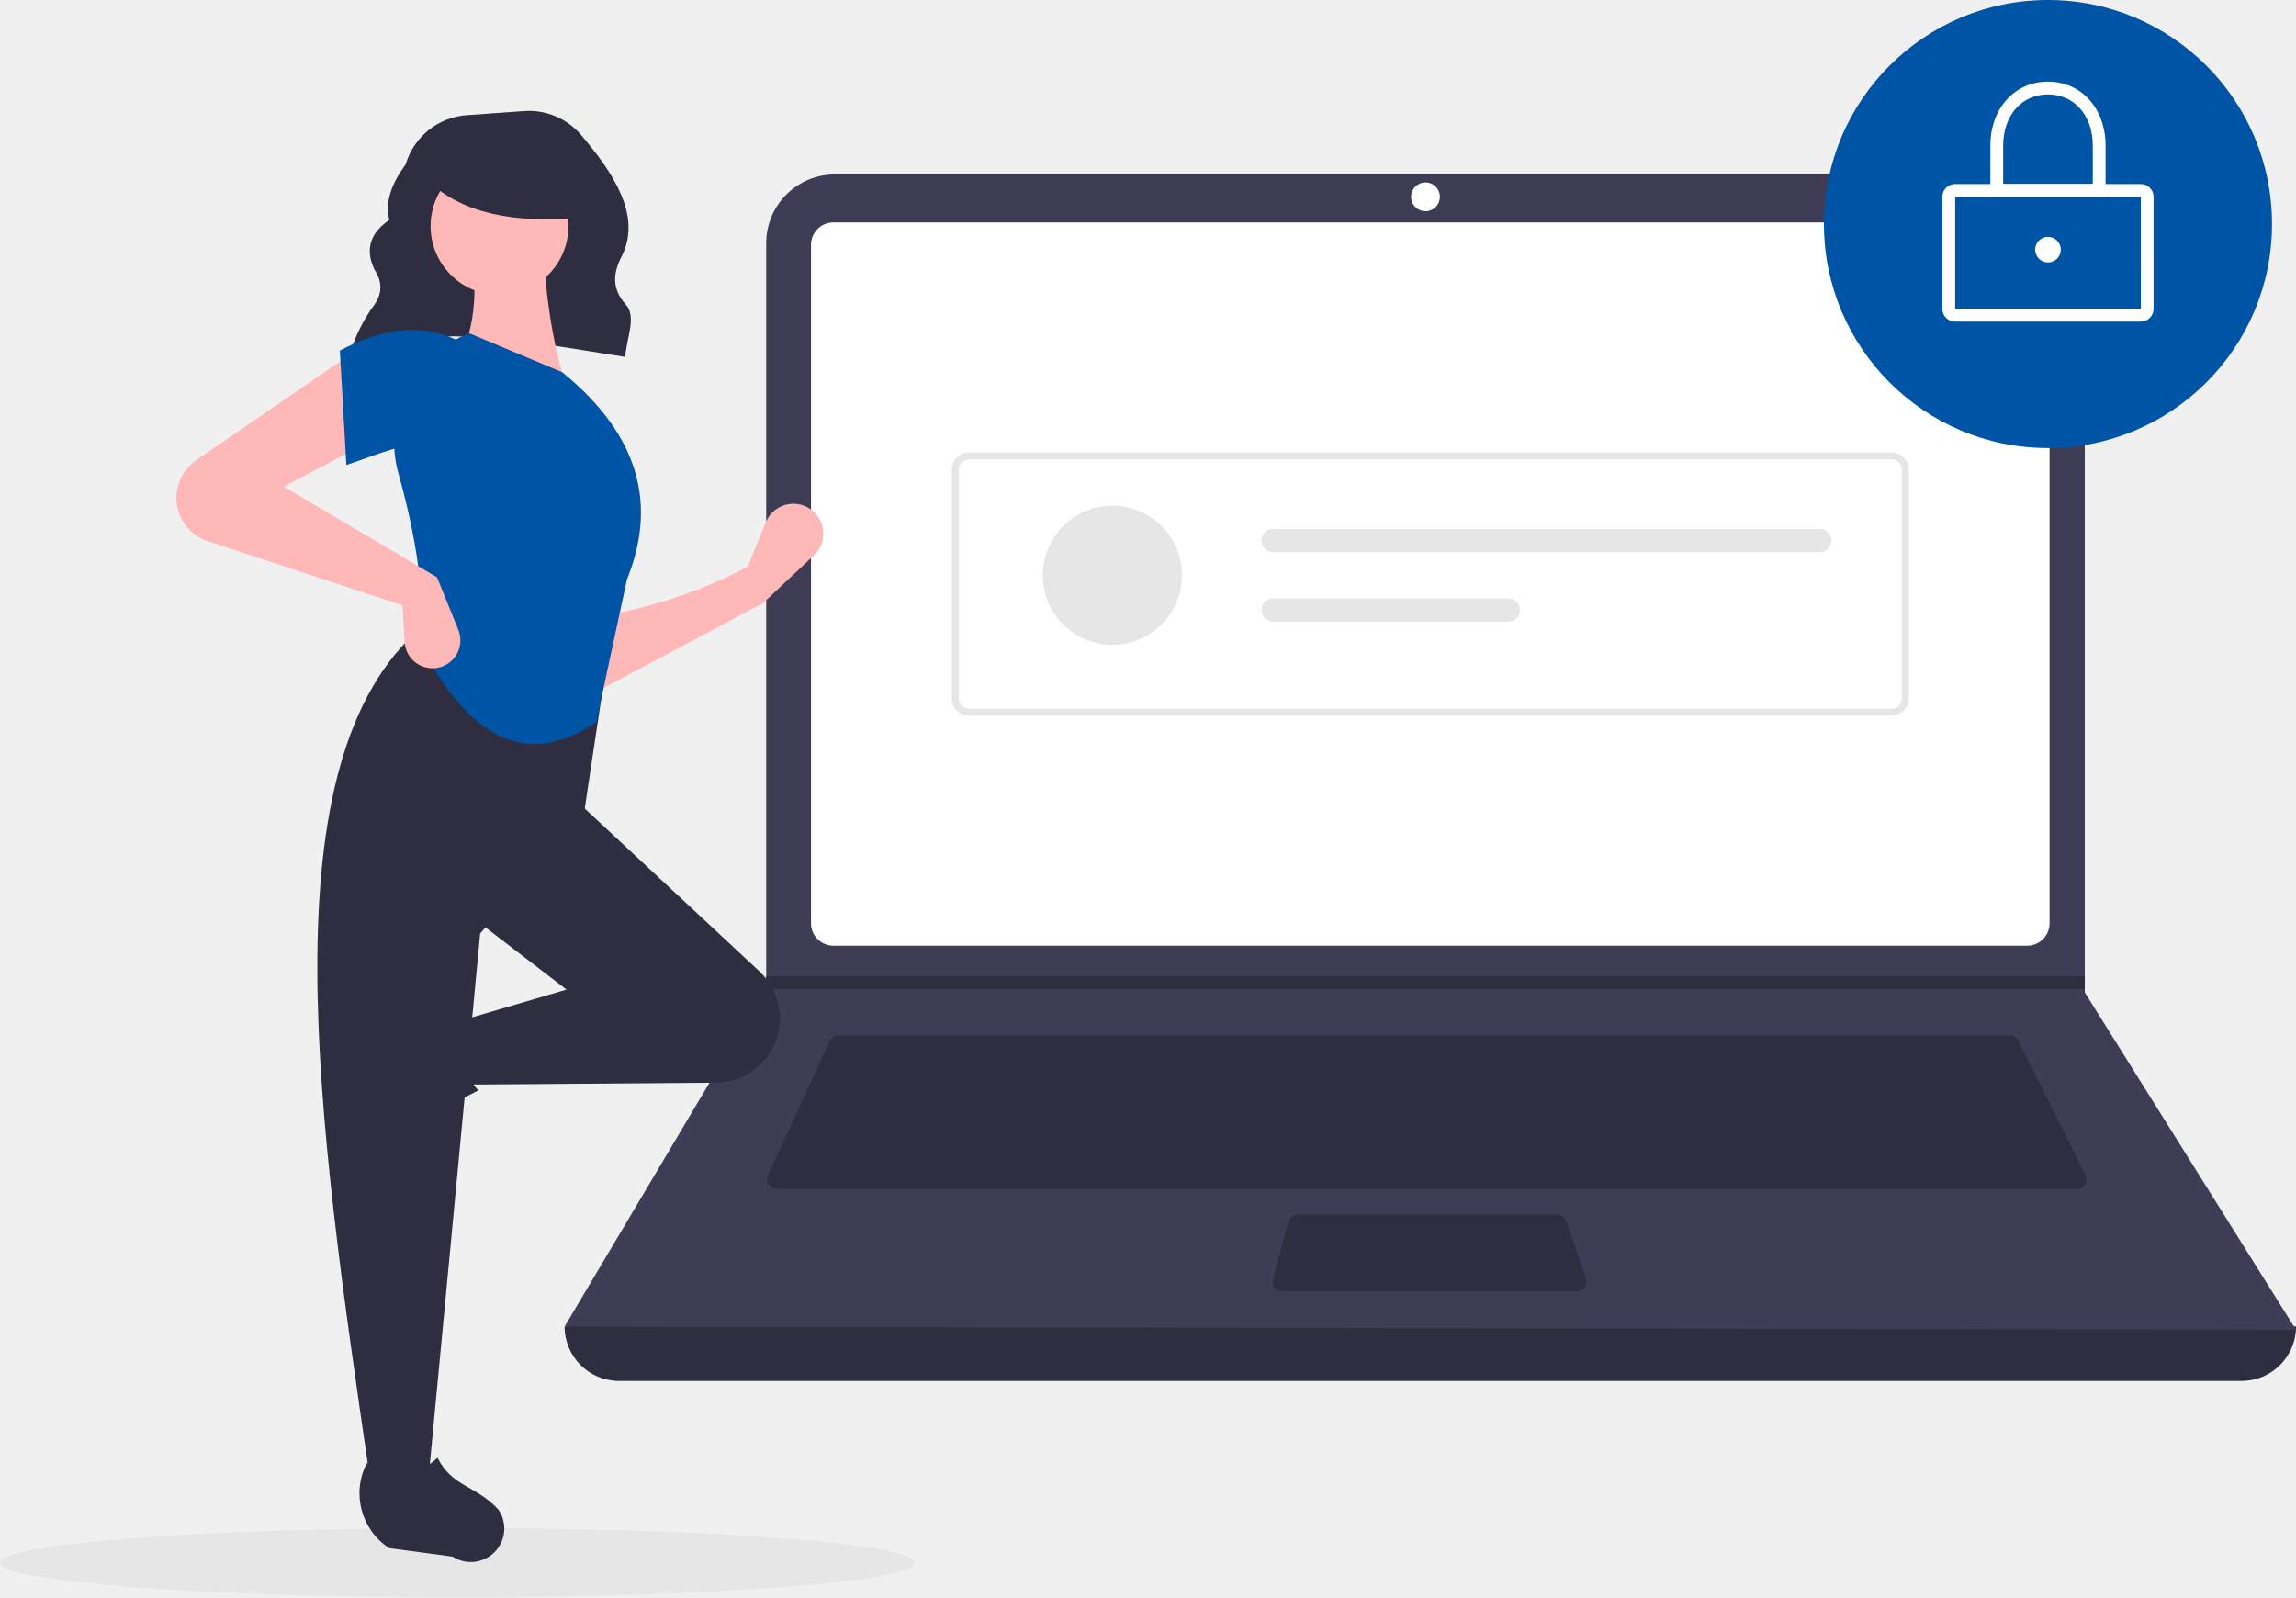
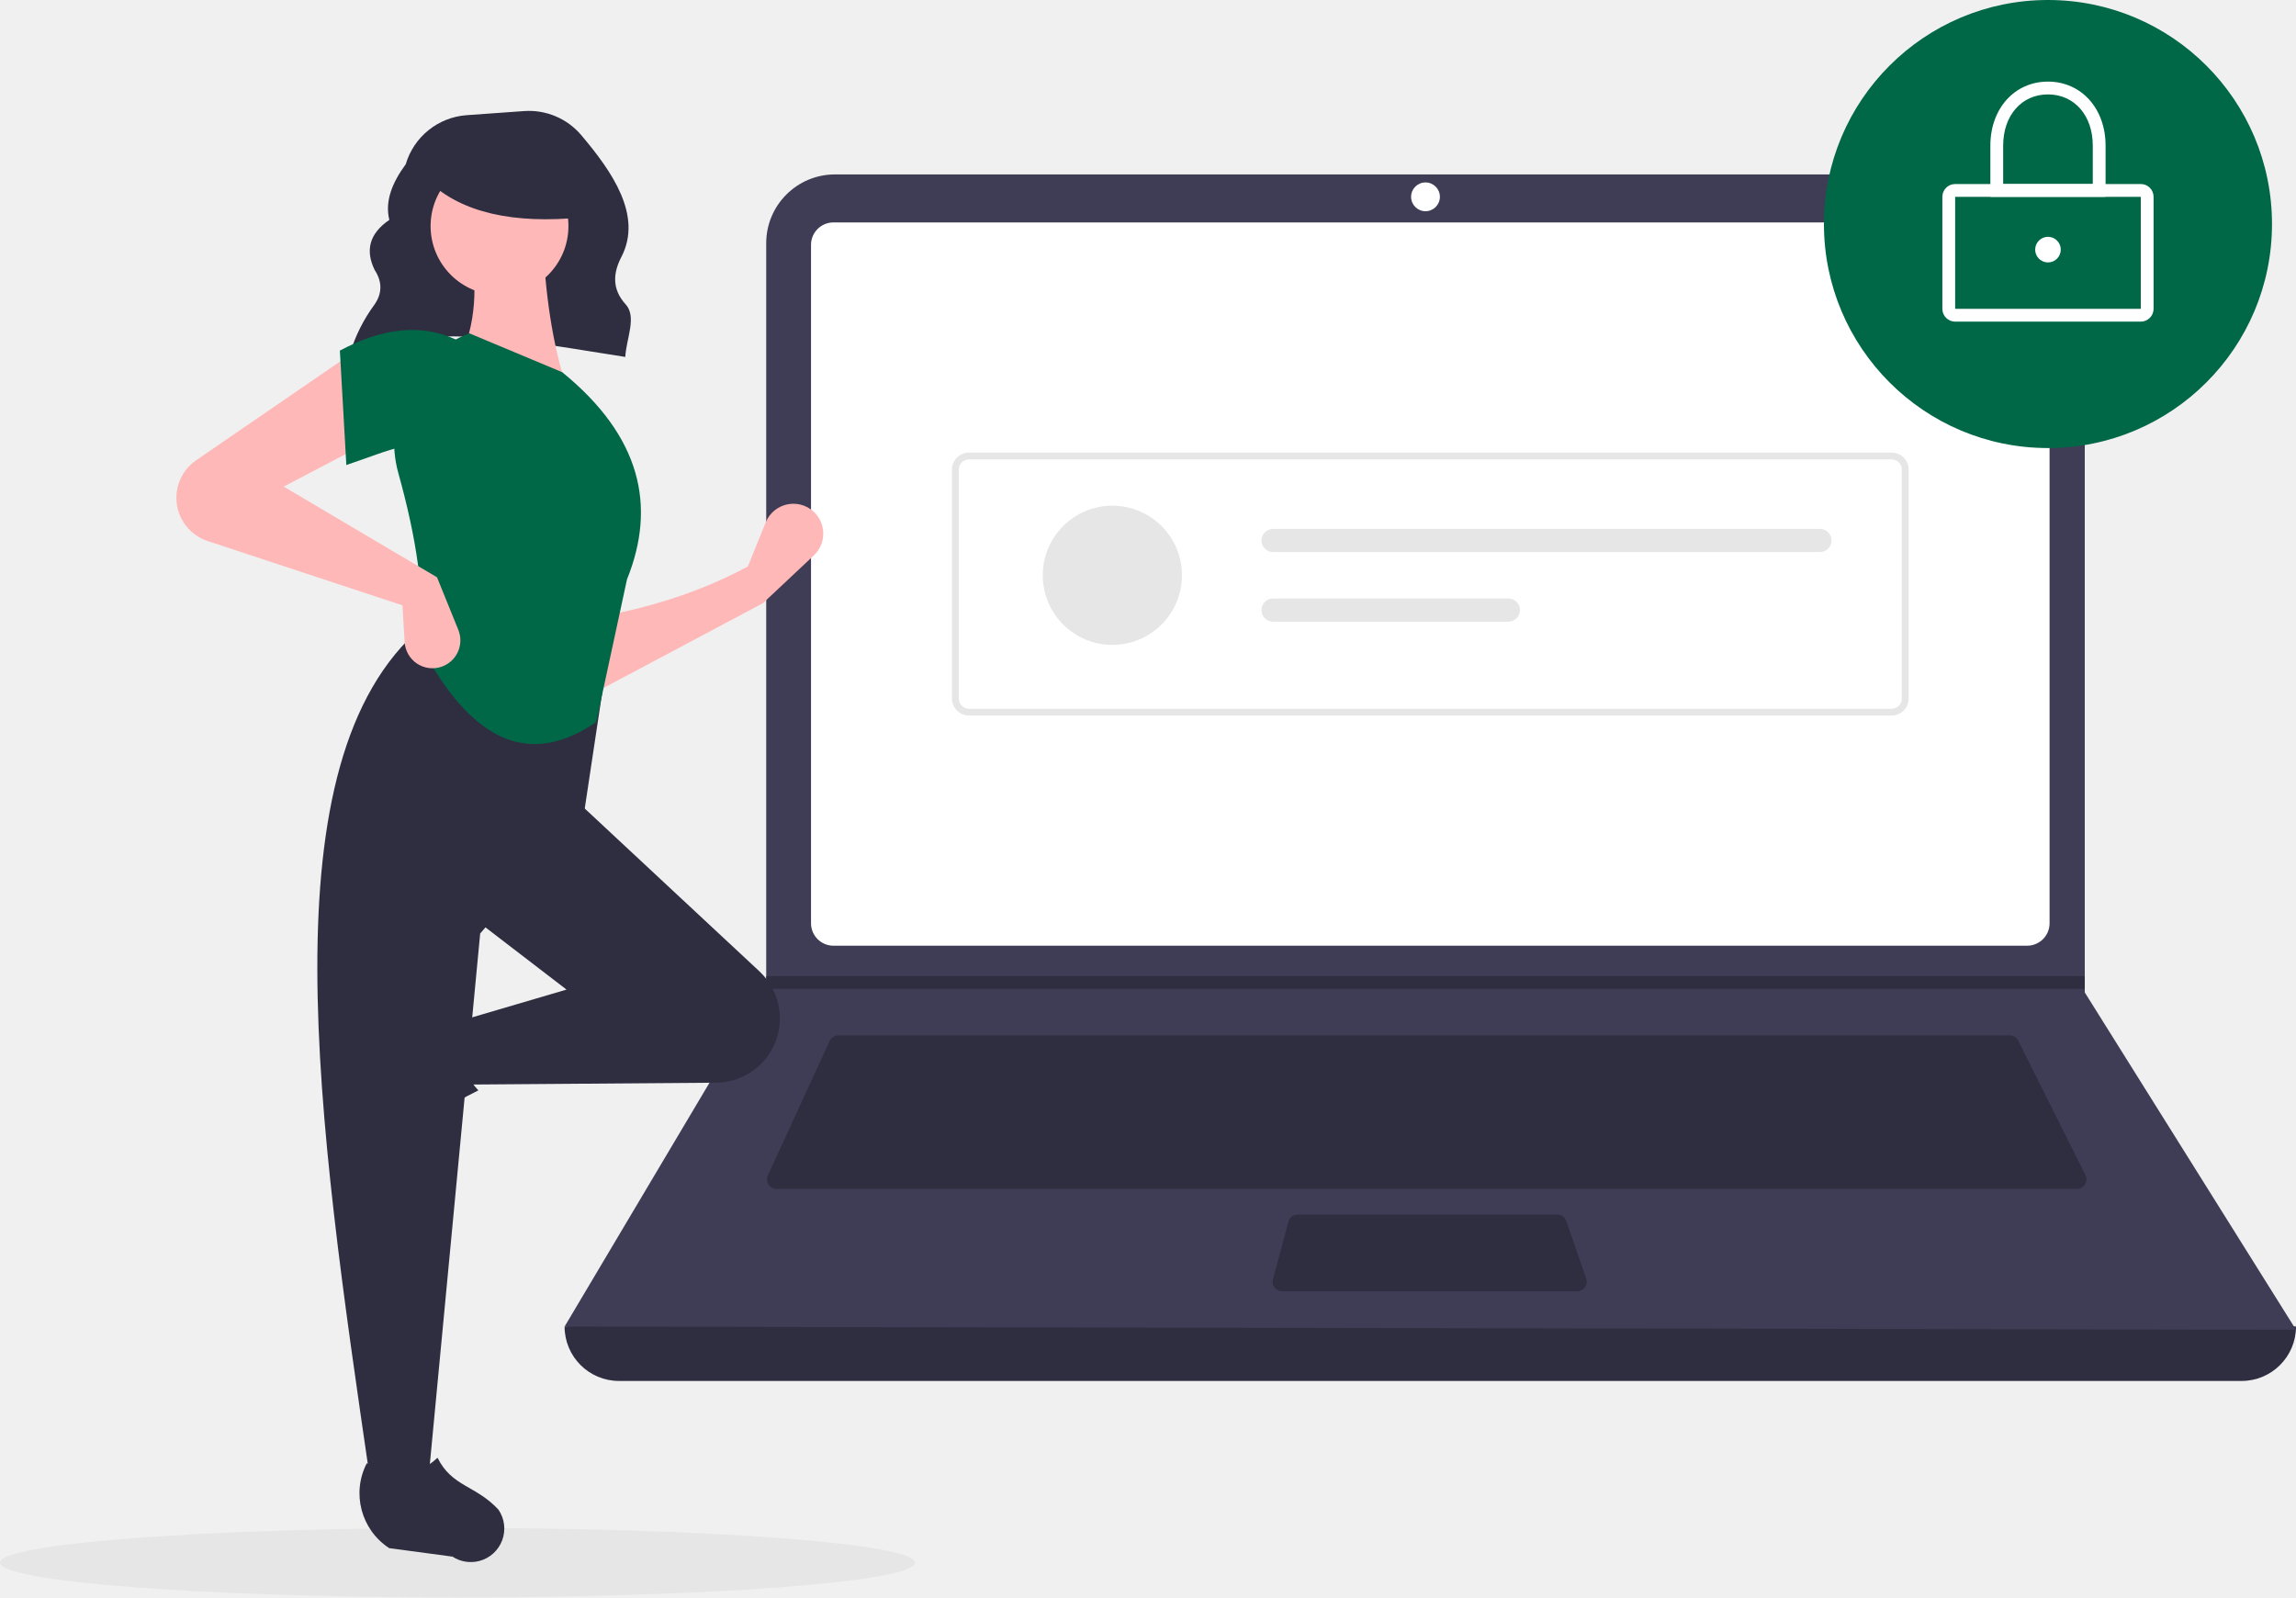
<svg xmlns="http://www.w3.org/2000/svg" data-name="Layer 1" width="793" height="551.732" viewBox="0 0 793 551.732">
  <ellipse cx="158" cy="539.732" rx="158" ry="12" fill="#e6e6e6" />
  <path d="M324.272,296.554c27.497-11.695,61.744-4.285,95.191.858.311-6.228,4.084-13.808.132-18.153-4.801-5.279-4.359-10.825-1.47-16.404,7.388-14.265-3.197-29.444-13.884-42.065a23.669,23.669,0,0,0-19.755-8.292l-19.797,1.414A23.709,23.709,0,0,0,343.635,230.859v0c-4.727,6.429-7.257,12.841-5.664,19.219-7.081,4.839-8.27,10.68-5.089,17.264,2.698,4.146,2.669,8.182-.123,12.106a55.891,55.891,0,0,0-8.31,16.506Z" transform="translate(-203.5 -174.1342)" fill="#2f2e41" />
  <path d="M977.709,651.097H417.291A18.791,18.791,0,0,1,398.5,632.306h0q304.727-35.415,598,0h0A18.791,18.791,0,0,1,977.709,651.097Z" transform="translate(-203.5 -174.1342)" fill="#2f2e41" />
  <path d="M996.5,633.412l-598-1.105,69.306-116.616.332-.553V258.131a23.752,23.752,0,0,1,23.754-23.754H899.792a23.752,23.752,0,0,1,23.754,23.754V516.906Z" transform="translate(-203.5 -174.1342)" fill="#3f3d56" />
  <path d="M491.35,250.957a7.746,7.746,0,0,0-7.738,7.738V493.031a7.747,7.747,0,0,0,7.738,7.738H903.65a7.747,7.747,0,0,0,7.738-7.738V258.694a7.747,7.747,0,0,0-7.738-7.738Z" transform="translate(-203.5 -174.1342)" fill="#fff" />
  <path d="M493.078,531.718a3.325,3.325,0,0,0-3.013,1.93l-21.355,46.425a3.316,3.316,0,0,0,3.012,4.702H920.814a3.316,3.316,0,0,0,2.965-4.799L900.567,533.551a3.299,3.299,0,0,0-2.965-1.833Z" transform="translate(-203.5 -174.1342)" fill="#2f2e41" />
  <circle cx="492.342" cy="67.98" r="4.974" fill="#fff" />
  <path d="M651.7,593.619a3.321,3.321,0,0,0-3.202,2.454l-5.357,19.896a3.316,3.316,0,0,0,3.202,4.179h101.874a3.315,3.315,0,0,0,3.133-4.401l-6.887-19.896a3.318,3.318,0,0,0-3.134-2.231Z" transform="translate(-203.5 -174.1342)" fill="#2f2e41" />
  <polygon points="720.046 337.135 720.046 341.556 264.306 341.556 264.649 341.004 264.649 337.135 720.046 337.135" fill="#2f2e41" />
-   <circle cx="707.335" cy="77.375" r="77.375" fill="#0054a6" />
+   <circle cx="707.335" cy="77.375" r="77.375" fill="#006747" />
  <path d="M942.89,285.223H878.779a4.426,4.426,0,0,1-4.421-4.421V242.114a4.426,4.426,0,0,1,4.421-4.421H942.89a4.426,4.426,0,0,1,4.421,4.421v38.688A4.426,4.426,0,0,1,942.89,285.223Zm-64.111-43.109v38.688h64.114L942.89,242.114Z" transform="translate(-203.5 -174.1342)" fill="#fff" />
  <path d="M930.731,242.114h-39.793V224.428c0-12.81,8.368-22.107,19.896-22.107s19.896,9.297,19.896,22.107Zm-35.372-4.421h30.95V224.428c0-10.413-6.363-17.686-15.475-17.686s-15.475,7.273-15.475,17.686Z" transform="translate(-203.5 -174.1342)" fill="#fff" />
  <circle cx="707.335" cy="86.218" r="4.421" fill="#fff" />
  <path d="M856.82,421.284H538.18a5.908,5.908,0,0,1-5.901-5.901V336.342a5.908,5.908,0,0,1,5.901-5.901H856.82a5.908,5.908,0,0,1,5.901,5.901V415.383A5.908,5.908,0,0,1,856.82,421.284Zm-318.64-88.482a3.544,3.544,0,0,0-3.54,3.54V415.383a3.544,3.544,0,0,0,3.54,3.54H856.82a3.544,3.544,0,0,0,3.54-3.54V336.342a3.544,3.544,0,0,0-3.54-3.54Z" transform="translate(-203.5 -174.1342)" fill="#e6e6e6" />
  <circle cx="384.19" cy="198.695" r="24.036" fill="#e6e6e6" />
  <path d="M643.203,356.805a4.006,4.006,0,1,0,0,8.012H832.061a4.006,4.006,0,0,0,0-8.012Z" transform="translate(-203.5 -174.1342)" fill="#e6e6e6" />
  <path d="M643.203,380.842a4.006,4.006,0,1,0,0,8.012H724.469a4.006,4.006,0,1,0,0-8.012Z" transform="translate(-203.5 -174.1342)" fill="#e6e6e6" />
  <path d="M467.022,382.462,408.119,413.778l-.746-26.096c19.226-3.209,37.517-8.797,54.429-17.895l6.16-15.22a10.318,10.318,0,0,1,17.536-2.678l0,0a10.318,10.318,0,0,1-.908,14.069Z" transform="translate(-203.5 -174.1342)" fill="#ffb8b8" />
  <path d="M323.098,563.267v0a11.574,11.574,0,0,1,1.469-9.363l12.939-19.858a22.612,22.612,0,0,1,29.335-7.739h0c-5.438,9.256-4.68,17.377,1.878,24.434a117.631,117.631,0,0,0-27.936,19.045A11.574,11.574,0,0,1,323.098,563.267Z" transform="translate(-203.5 -174.1342)" fill="#2f2e41" />
  <path d="M469.705,537.303l0,0a22.203,22.203,0,0,1-18.871,10.779l-85.96.651-3.728-21.623,38.026-11.184-32.061-24.605L402.154,450.313l63.65,59.324A22.203,22.203,0,0,1,469.705,537.303Z" transform="translate(-203.5 -174.1342)" fill="#2f2e41" />
  <path d="M351.453,685.179H331.321c-18.075-123.898-36.474-248.142,17.895-294.515l64.122,10.439L405.136,455.532l-35.789,41.008Z" transform="translate(-203.5 -174.1342)" fill="#2f2e41" />
  <path d="M369.149,713.246h0a11.574,11.574,0,0,1-9.363-1.469l-21.859-2.938a22.612,22.612,0,0,1-7.741-29.335v0c9.257,5.437,17.377,4.679,24.434-1.879,4.986,10.067,13.201,9.453,21.047,17.935A11.574,11.574,0,0,1,369.149,713.246Z" transform="translate(-203.5 -174.1342)" fill="#2f2e41" />
  <path d="M399.172,307.902l-37.28-8.947c6.192-12.674,6.702-26.776,3.728-41.754l25.351-.746C391.764,275.08,394.167,292.481,399.172,307.902Z" transform="translate(-203.5 -174.1342)" fill="#ffb8b8" />
-   <path d="M409.418,423.552c-27.139,18.493-46.314.633-60.947-26.923,2.033-16.862-1.259-37.041-7.357-58.966a40.138,40.138,0,0,1,24.506-48.401h0l32.061,13.421c27.224,22.19,32.582,46.227,22.368,71.578Z" transform="translate(-203.5 -174.1342)" fill="#0054a6" />
+   <path d="M409.418,423.552c-27.139,18.493-46.314.633-60.947-26.923,2.033-16.862-1.259-37.041-7.357-58.966a40.138,40.138,0,0,1,24.506-48.401h0l32.061,13.421c27.224,22.19,32.582,46.227,22.368,71.578Z" transform="translate(-203.5 -174.1342)" fill="#006747" />
  <path d="M331.321,326.542,301.497,342.2l52.938,31.316,7.366,18.17a9.637,9.637,0,0,1-5.789,12.731h0a9.637,9.637,0,0,1-12.762-8.544l-.745-12.663-67.284-22.204a15.733,15.733,0,0,1-9.873-9.611v0a15.733,15.733,0,0,1,5.903-18.303l54.105-37.118Z" transform="translate(-203.5 -174.1342)" fill="#ffb8b8" />
-   <path d="M361.146,329.524c-12.439-5.451-23.749.47-38.026,5.219l-2.237-39.517c14.176-7.556,27.692-9.593,40.263-3.728Z" transform="translate(-203.5 -174.1342)" fill="#0054a6" />
+   <path d="M361.146,329.524c-12.439-5.451-23.749.47-38.026,5.219l-2.237-39.517c14.176-7.556,27.692-9.593,40.263-3.728Z" transform="translate(-203.5 -174.1342)" fill="#006747" />
  <circle cx="172.525" cy="78.093" r="23.802" fill="#ffb8b8" />
  <path d="M404.5,249.224c-23.566,2.308-41.523-1.546-53-12.52v-8.838h51Z" transform="translate(-203.5 -174.1342)" fill="#2f2e41" />
</svg>
